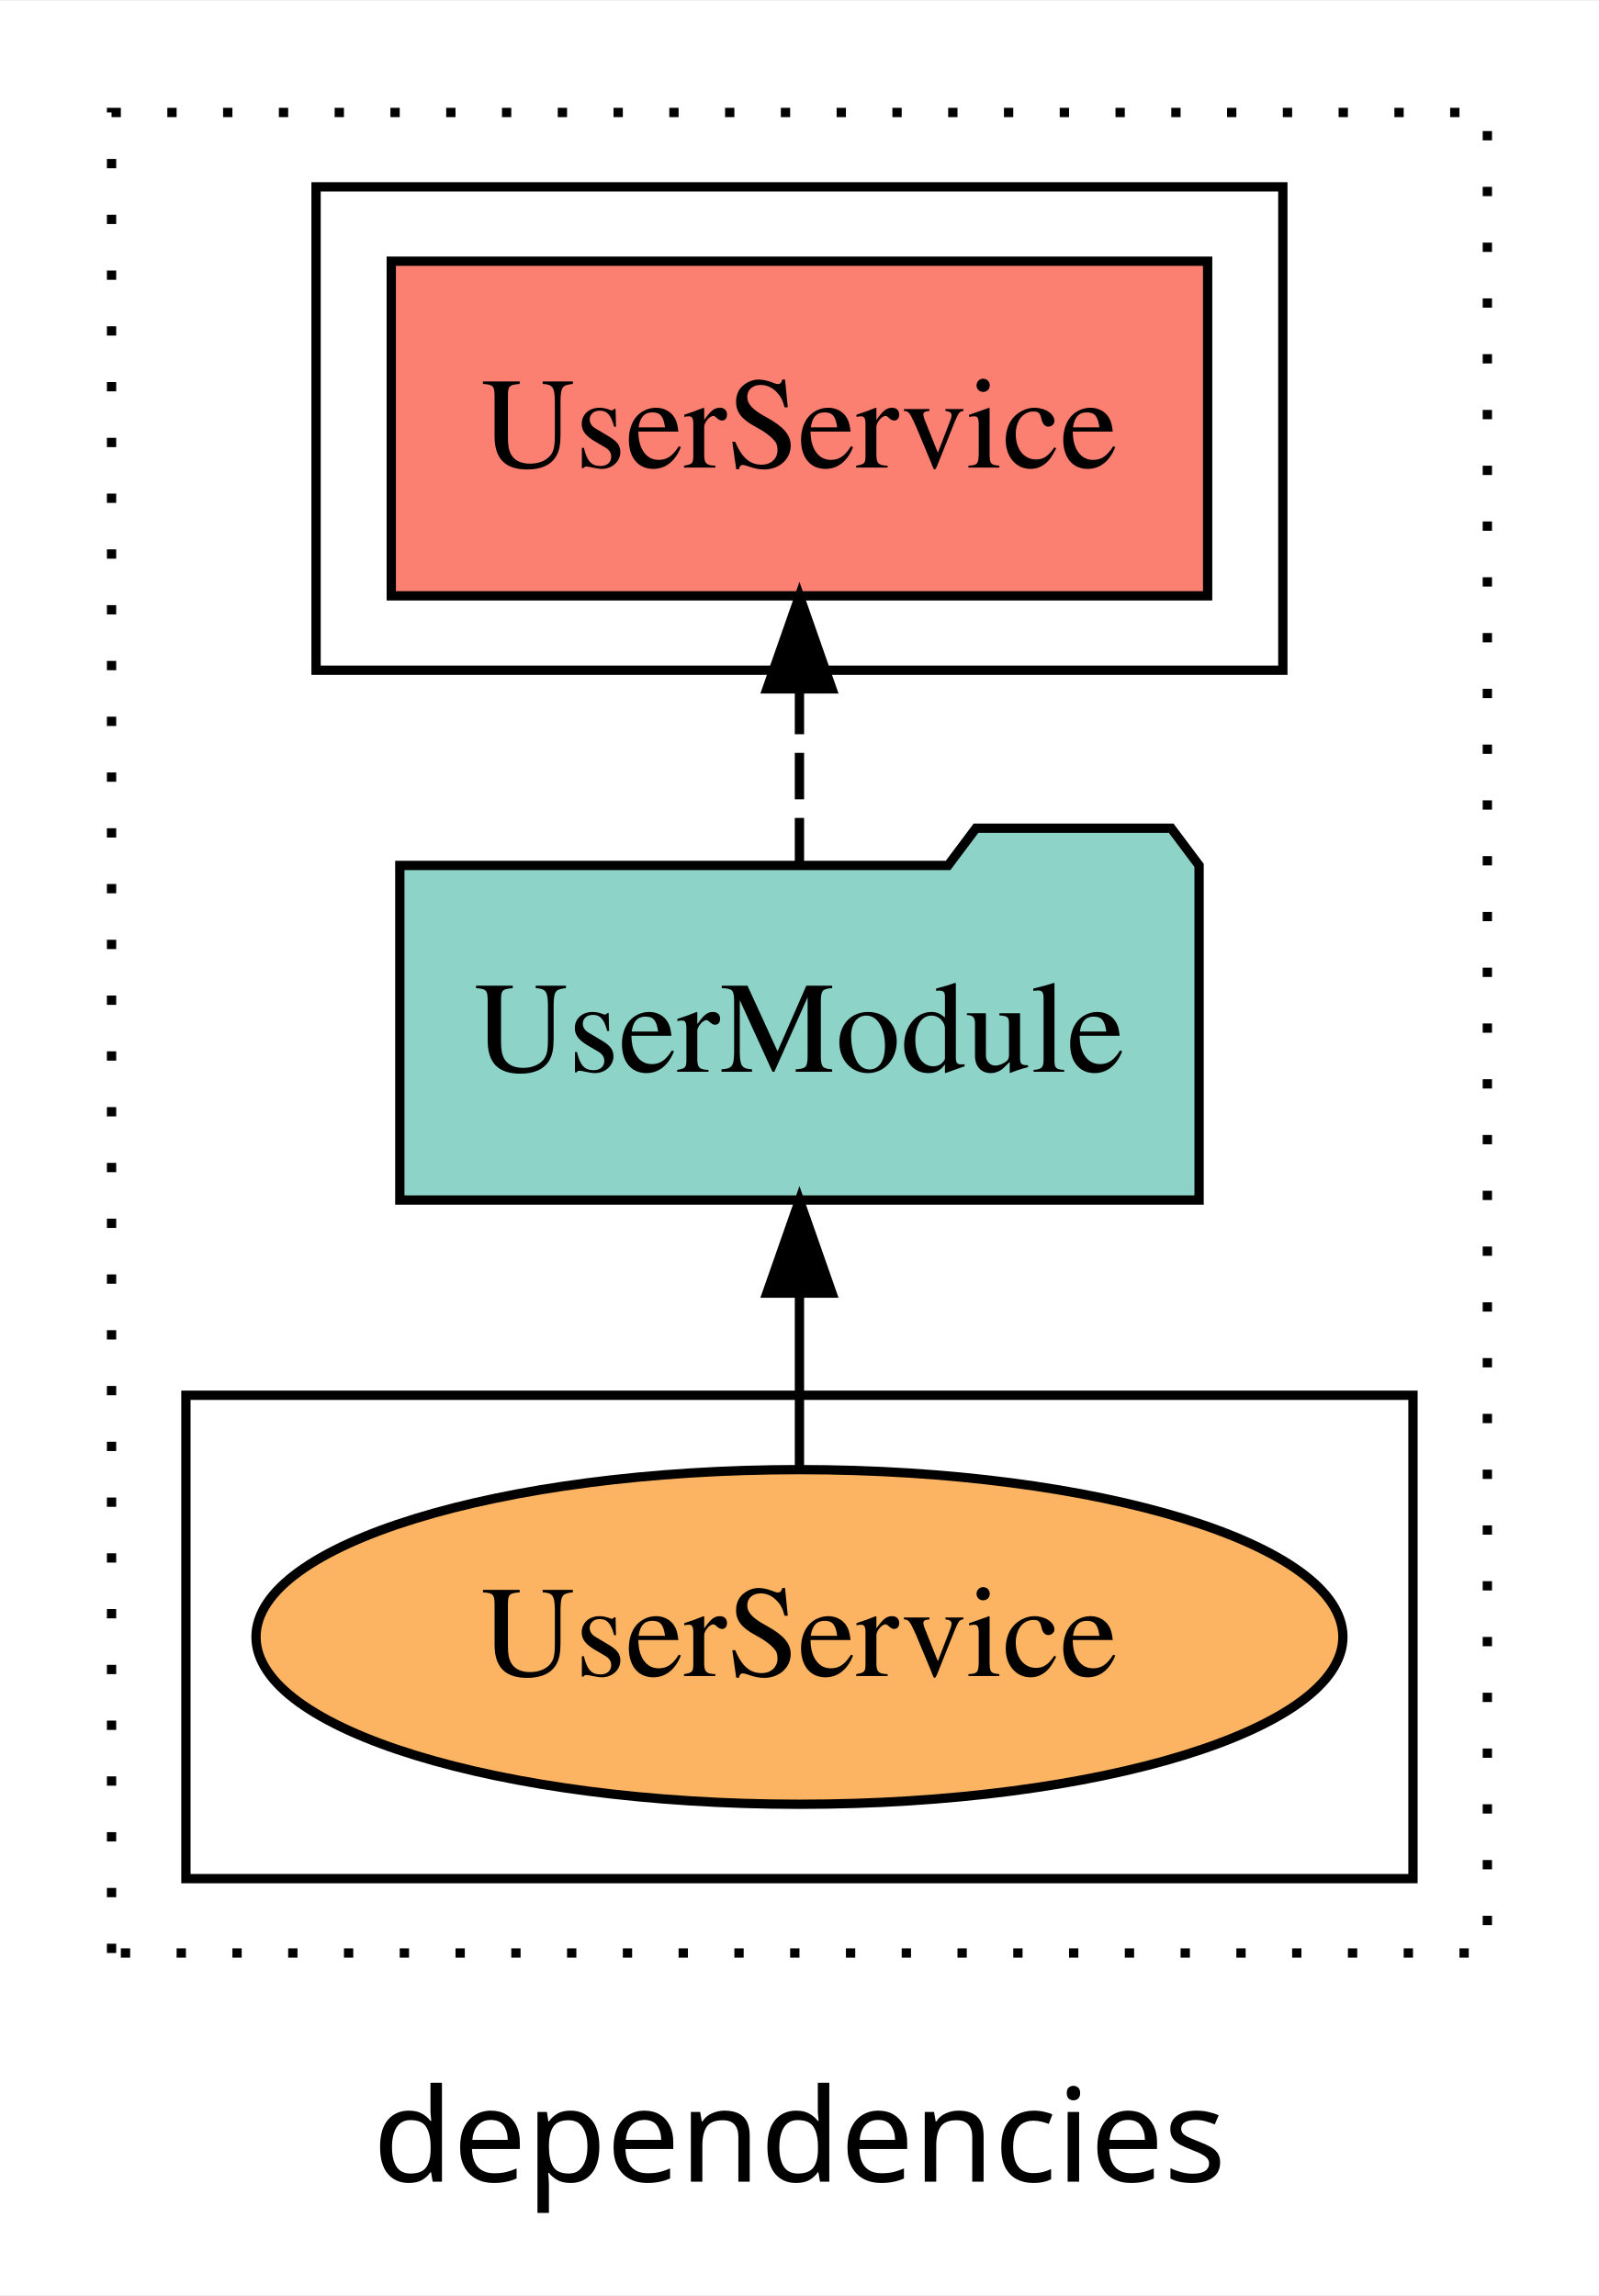
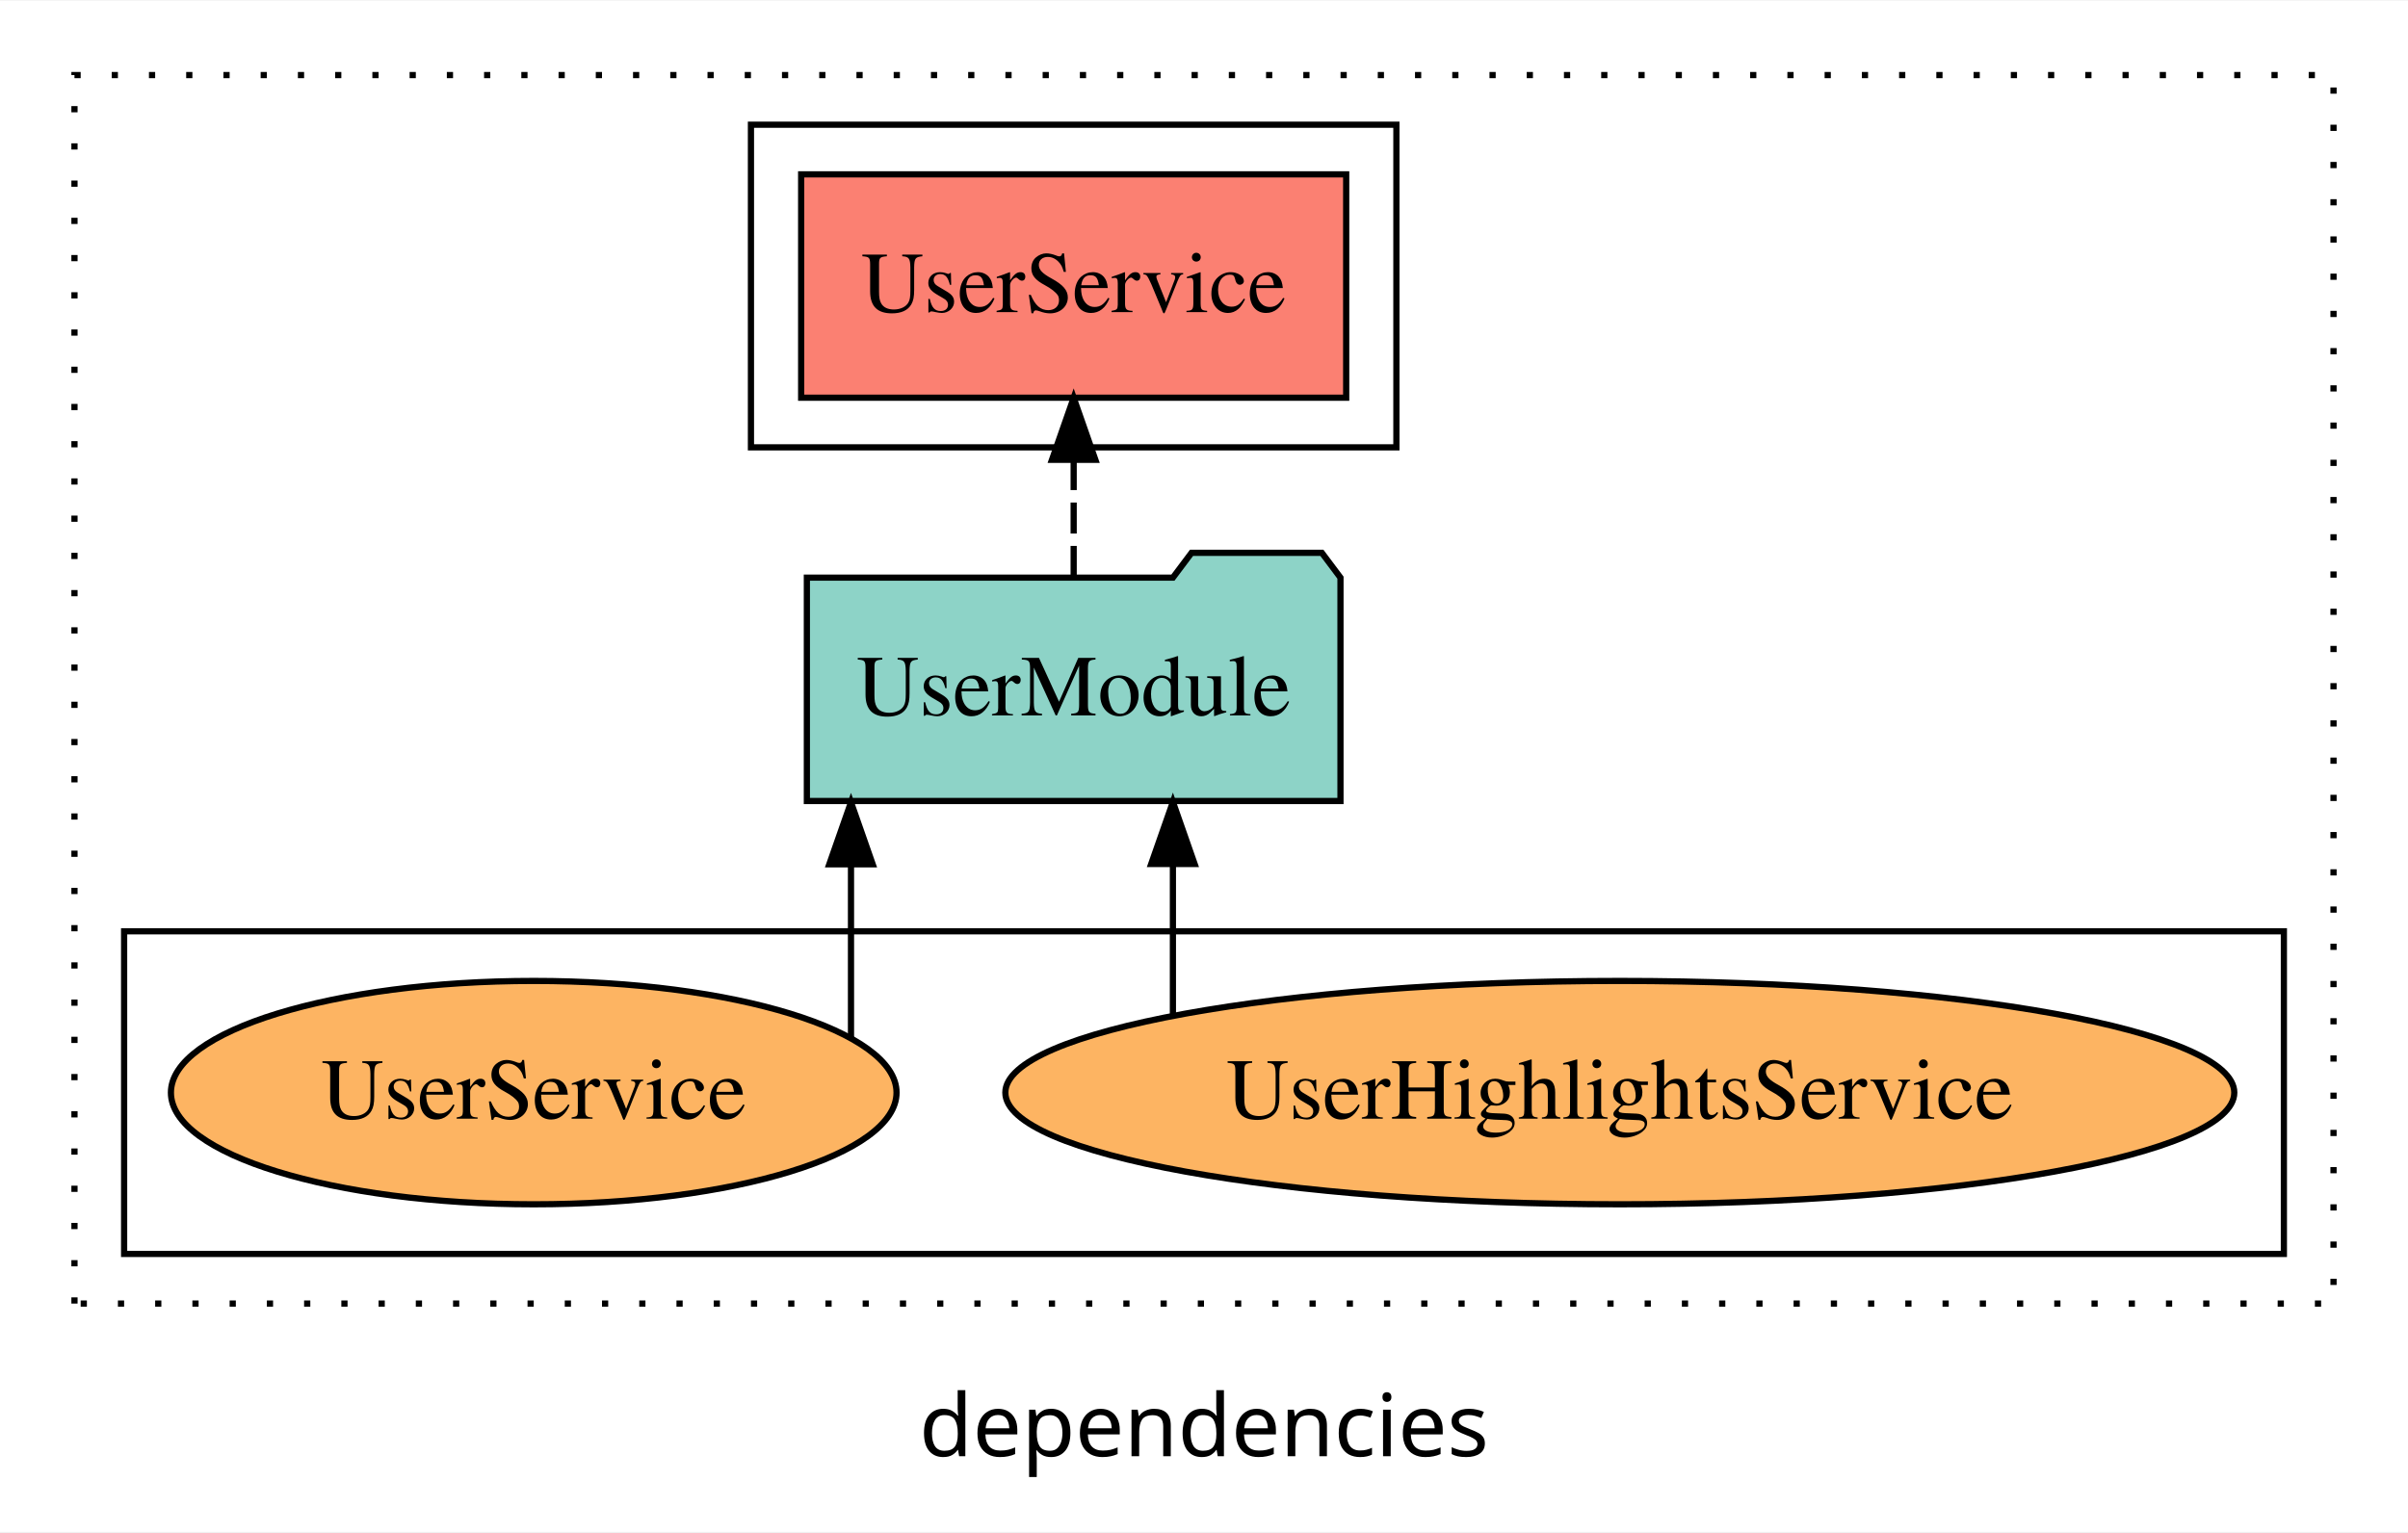
- <svg xmlns="http://www.w3.org/2000/svg" width="172pt" height="247pt" viewBox="0.00 0.00 172.00 246.80">
+ <svg xmlns="http://www.w3.org/2000/svg" width="388pt" height="247pt" viewBox="0.00 0.00 388.00 246.80">
  <g id="graph0" class="graph" transform="scale(1 1) rotate(0) translate(4 242.8)">
-     <polygon fill="white" stroke="transparent" points="-4,4 -4,-242.8 168,-242.8 168,4 -4,4" />
-     <text text-anchor="middle" x="82" y="-8.2" font-family="sans-serif" font-size="14.00">dependencies</text>
+     <polygon fill="white" stroke="transparent" points="-4,4 -4,-242.8 384,-242.8 384,4 -4,4" />
+     <text text-anchor="middle" x="190" y="-8.2" font-family="sans-serif" font-size="14.00">dependencies</text>
    <g id="clust1" class="cluster">
-       <polygon fill="none" stroke="black" stroke-dasharray="1,5" points="8,-32.8 8,-230.8 156,-230.8 156,-32.8 8,-32.8" />
+       <polygon fill="none" stroke="black" stroke-dasharray="1,5" points="8,-32.8 8,-230.8 372,-230.8 372,-32.8 8,-32.8" />
    </g>
    <g id="clust4" class="cluster">
-       <polygon fill="none" stroke="black" points="30,-170.8 30,-222.8 134,-222.8 134,-170.8 30,-170.8" />
+       <polygon fill="none" stroke="black" points="117,-170.8 117,-222.8 221,-222.8 221,-170.8 117,-170.8" />
    </g>
    <g id="clust6" class="cluster">
-       <polygon fill="none" stroke="black" points="16,-40.8 16,-92.8 148,-92.8 148,-40.8 16,-40.8" />
+       <polygon fill="none" stroke="black" points="16,-40.8 16,-92.8 364,-92.8 364,-40.8 16,-40.8" />
    </g>
    <g id="node1" class="node">
-       <polygon fill="#fb8072" stroke="black" points="125.91,-214.8 38.09,-214.8 38.09,-178.8 125.91,-178.8 125.91,-214.8" />
-       <text text-anchor="middle" x="82" y="-192.6" font-family="Times,serif" font-size="14.00">UserService </text>
+       <polygon fill="#fb8072" stroke="black" points="212.91,-214.8 125.09,-214.8 125.09,-178.8 212.91,-178.8 212.91,-214.8" />
+       <text text-anchor="middle" x="169" y="-192.6" font-family="Times,serif" font-size="14.00">UserService </text>
    </g>
    <g id="node2" class="node">
-       <polygon fill="#8dd3c7" stroke="black" points="124.99,-149.8 121.99,-153.8 100.99,-153.8 97.99,-149.8 39.01,-149.8 39.01,-113.8 124.99,-113.8 124.99,-149.8" />
-       <text text-anchor="middle" x="82" y="-127.6" font-family="Times,serif" font-size="14.00">UserModule</text>
+       <polygon fill="#8dd3c7" stroke="black" points="211.99,-149.8 208.99,-153.8 187.99,-153.8 184.99,-149.8 126.01,-149.8 126.01,-113.8 211.99,-113.8 211.99,-149.8" />
+       <text text-anchor="middle" x="169" y="-127.6" font-family="Times,serif" font-size="14.00">UserModule</text>
    </g>
    <g id="edge1" class="edge">
-       <path fill="none" stroke="black" stroke-dasharray="5,2" d="M82,-149.91C82,-149.91 82,-168.79 82,-168.79" />
-       <polygon fill="black" stroke="black" points="78.5,-168.79 82,-178.79 85.5,-168.79 78.5,-168.79" />
+       <path fill="none" stroke="black" stroke-dasharray="5,2" d="M169,-149.91C169,-149.91 169,-168.79 169,-168.79" />
+       <polygon fill="black" stroke="black" points="165.5,-168.79 169,-178.79 172.5,-168.79 165.5,-168.79" />
    </g>
    <g id="node3" class="node">
+       <ellipse fill="#fdb462" stroke="black" cx="257" cy="-66.8" rx="99.01" ry="18" />
+       <text text-anchor="middle" x="257" y="-62.6" font-family="Times,serif" font-size="14.00">UserHighlightsService</text>
+     </g>
+     <g id="edge2" class="edge">
+       <path fill="none" stroke="black" d="M184.99,-79.33C184.99,-79.33 184.99,-103.65 184.99,-103.65" />
+       <polygon fill="black" stroke="black" points="181.49,-103.65 184.99,-113.65 188.49,-103.65 181.49,-103.65" />
+     </g>
+     <g id="node4" class="node">
      <ellipse fill="#fdb462" stroke="black" cx="82" cy="-66.8" rx="58.46" ry="18" />
      <text text-anchor="middle" x="82" y="-62.6" font-family="Times,serif" font-size="14.00">UserService</text>
    </g>
-     <g id="edge2" class="edge">
-       <path fill="none" stroke="black" d="M82,-84.91C82,-84.91 82,-103.79 82,-103.79" />
-       <polygon fill="black" stroke="black" points="78.5,-103.79 82,-113.79 85.5,-103.79 78.5,-103.79" />
+     <g id="edge3" class="edge">
+       <path fill="none" stroke="black" d="M133.12,-75.57C133.12,-75.57 133.12,-103.6 133.12,-103.6" />
+       <polygon fill="black" stroke="black" points="129.62,-103.6 133.12,-113.6 136.62,-103.6 129.62,-103.6" />
    </g>
  </g>
</svg>
